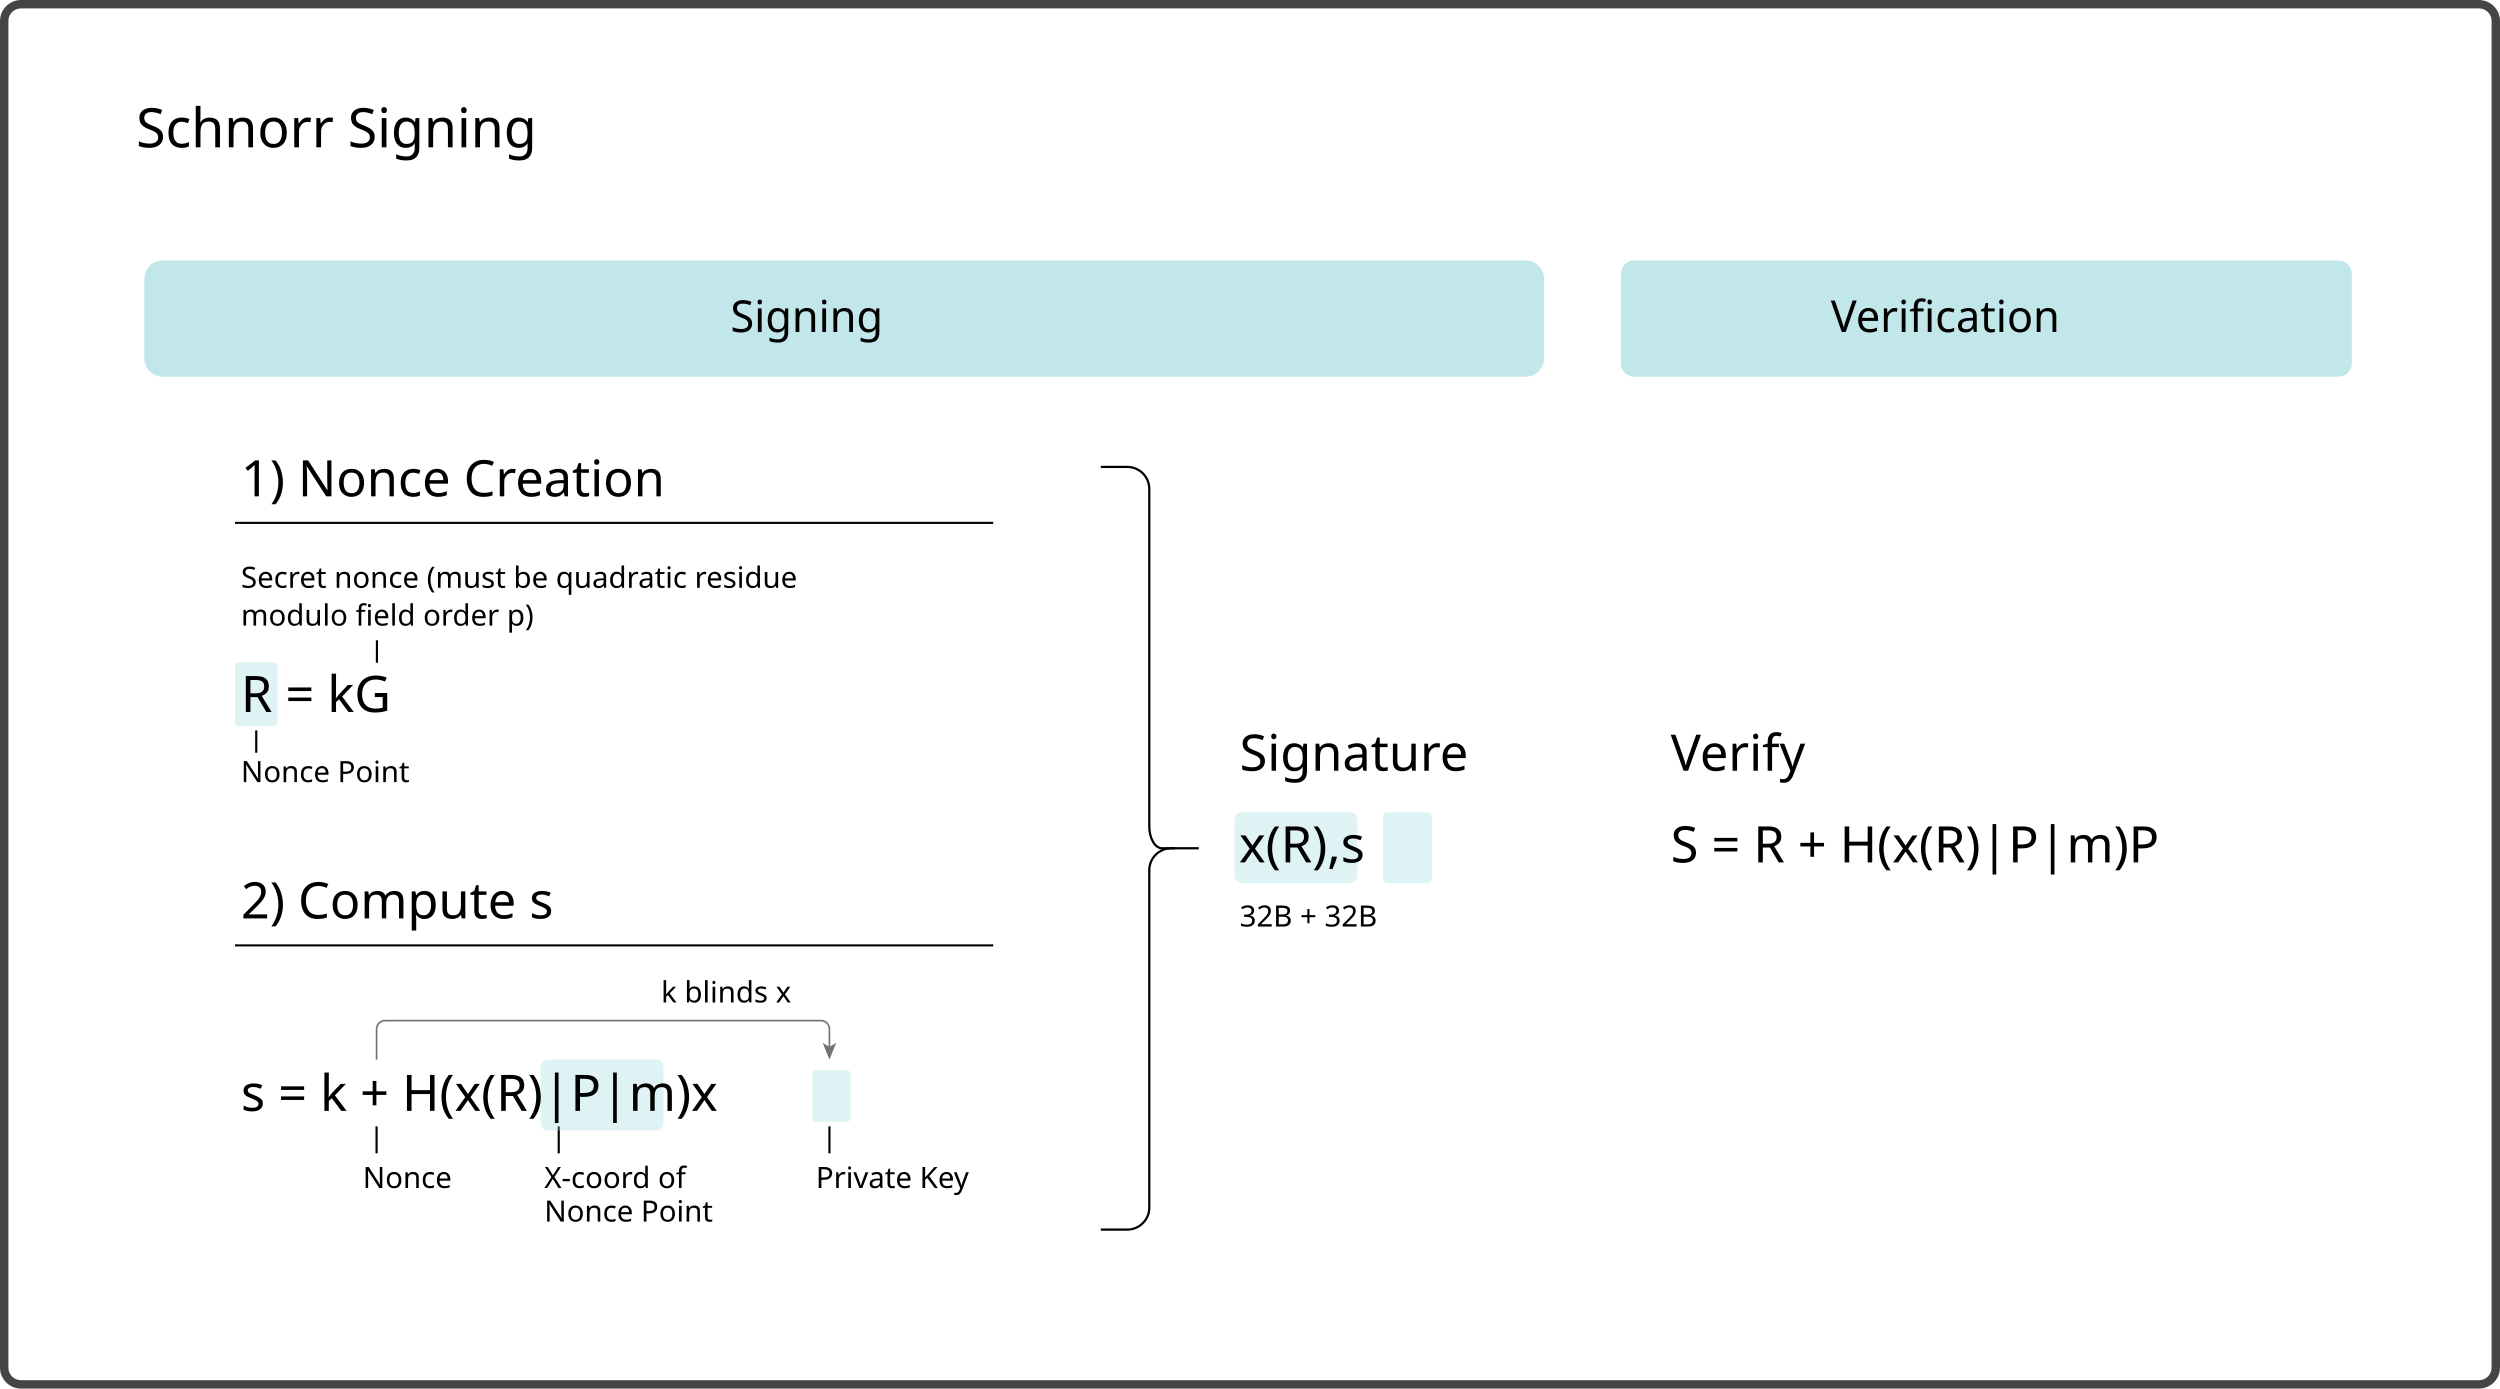
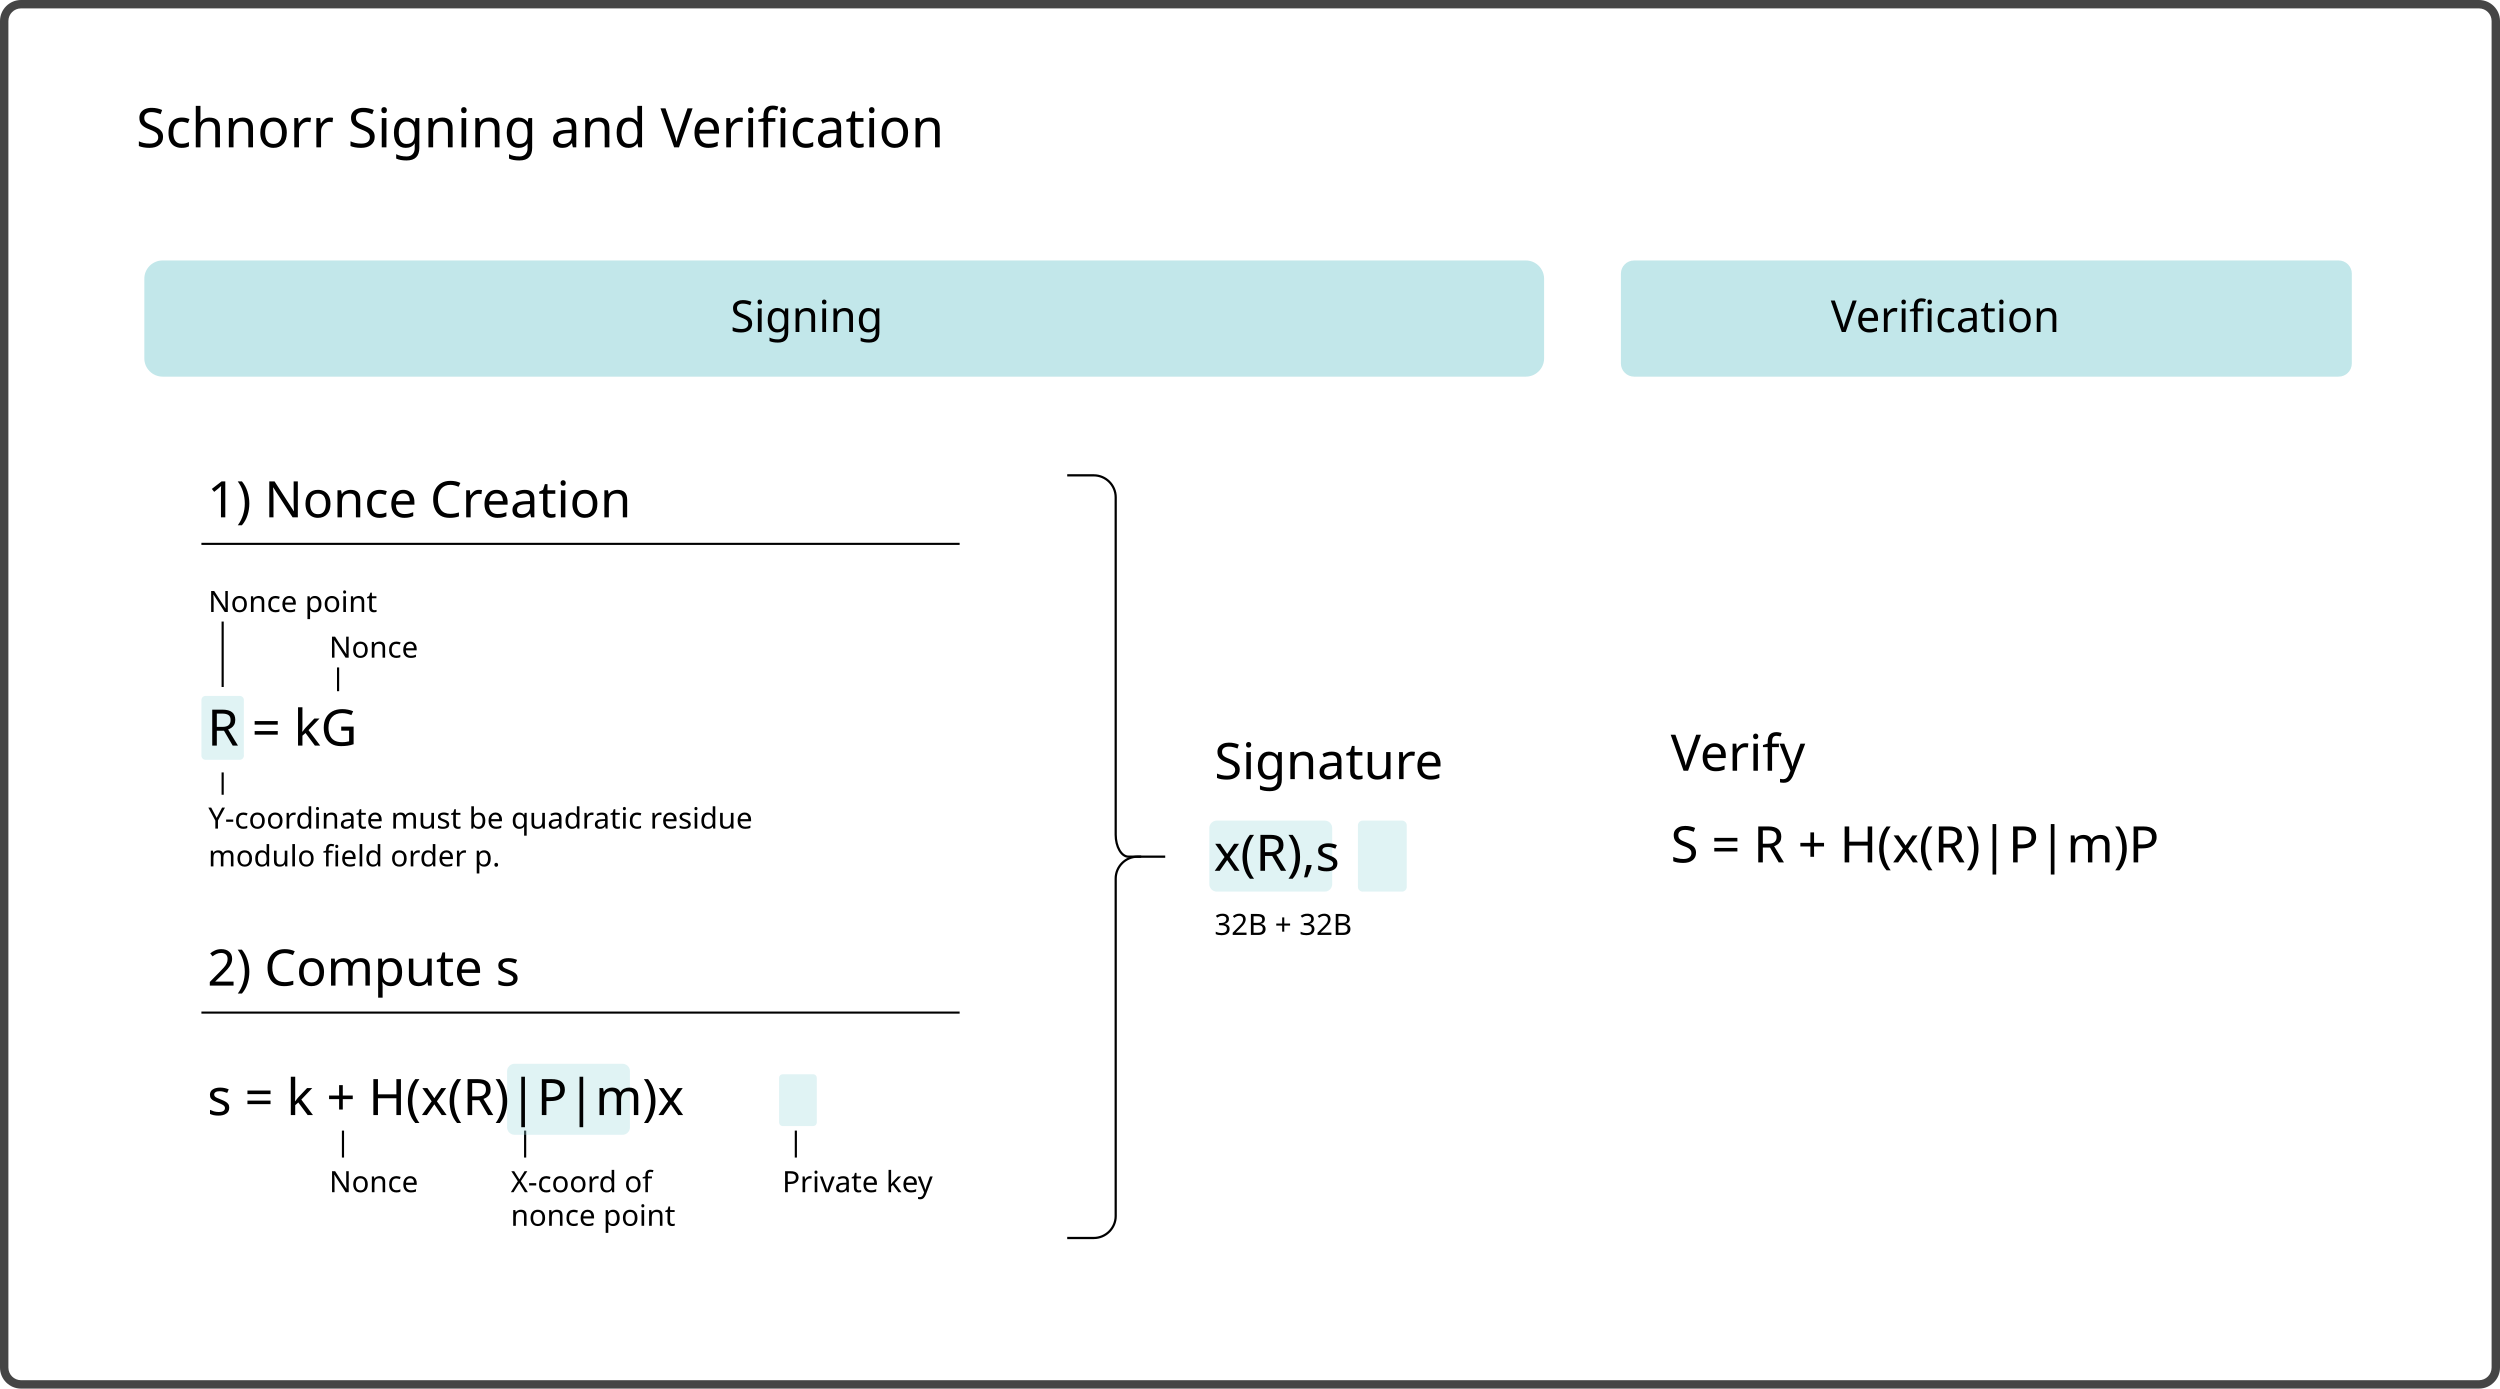
<svg xmlns="http://www.w3.org/2000/svg" version="1.1" id="TapTree-2.1" x="0px" y="0px" width="595.28px" height="330.643px" viewBox="0 0 595.28 330.643" enable-background="new 0 0 595.28 330.643" xml:space="preserve">
  <g>
    <path fill="#454545" d="M590.28,2c1.654,0,3,1.346,3,3v320.643c0,1.654-1.346,3-3,3H5c-1.654,0-3-1.346-3-3V5c0-1.654,1.346-3,3-3   H590.28 M590.28,0H5C2.25,0,0,2.25,0,5v320.643c0,2.75,2.25,5,5,5h585.28c2.75,0,5-2.25,5-5V5C595.28,2.25,593.03,0,590.28,0   L590.28,0z" />
  </g>
  <g opacity="0.33">
-     <path fill="#A1DADE" d="M323.211,208.527c0,0.979-0.801,1.779-1.777,1.779h-25.701c-0.979,0-1.779-0.8-1.779-1.779v-13.356   c0-0.979,0.8-1.779,1.779-1.779h25.701c0.977,0,1.777,0.8,1.777,1.779V208.527z" />
+     <path fill="#A1DADE" d="M317.211,210.527c0,0.979-0.801,1.779-1.778,1.779h-25.7c-0.979,0-1.779-0.8-1.779-1.779v-13.356   c0-0.979,0.8-1.779,1.779-1.779h25.7c0.978,0,1.778,0.8,1.778,1.779V210.527z" />
  </g>
  <g opacity="0.33">
-     <path fill="#A1DADE" d="M340.961,209.185c0,0.617-0.504,1.121-1.121,1.121h-9.377c-0.617,0-1.121-0.504-1.121-1.121v-14.671   c0-0.617,0.504-1.121,1.121-1.121h9.377c0.617,0,1.121,0.504,1.121,1.121V209.185z" />
+     <path fill="#A1DADE" d="M334.961,211.185c0,0.617-0.505,1.121-1.121,1.121h-9.377c-0.616,0-1.121-0.504-1.121-1.121v-14.671   c0-0.617,0.505-1.121,1.121-1.121h9.377c0.616,0,1.121,0.504,1.121,1.121V211.185z" />
  </g>
  <g opacity="0.33">
-     <path fill="#A1DADE" d="M66.075,171.932c0,0.546-0.446,0.992-0.992,0.992H56.95c-0.546,0-0.992-0.446-0.992-0.992v-13.236   c0-0.546,0.446-0.992,0.992-0.992h8.133c0.546,0,0.992,0.446,0.992,0.992V171.932z" />
+     <path fill="#A1DADE" d="M58.075,179.932c0,0.546-0.447,0.992-0.992,0.992H48.95c-0.545,0-0.992-0.446-0.992-0.992v-13.236   c0-0.546,0.447-0.992,0.992-0.992h8.133c0.545,0,0.992,0.446,0.992,0.992V179.932z" />
  </g>
  <g>
    <rect x="32.422" y="25.333" fill="none" width="416.578" height="35.333" />
-     <text transform="matrix(0.9799 0 0 1 32.4224 35.0835)" font-family="'RobotoMono-Bold'" font-size="13">Schnorr Signing</text>
+     <text transform="matrix(0.9799 0 0 1 32.4224 35.0835)" font-family="'RobotoMono-Bold'" font-size="13">Schnorr Signing and Verification</text>
  </g>
  <g>
-     <rect x="57.379" y="134.715" fill="none" width="169.633" height="28.606" />
-     <text transform="matrix(1 0 0 1 57.3789 139.9648)">
-       <tspan x="0" y="0" font-family="'RobotoMono-Italic'" font-size="7">Secret nonce (must be quadratic residue </tspan>
-       <tspan x="0" y="9" font-family="'RobotoMono-Italic'" font-size="7">modulo field order p)</tspan>
+     <rect x="49.604" y="192.047" fill="none" width="169.633" height="28.606" />
+     <text transform="matrix(1 0 0 1 49.6035 197.2969)">
+       <tspan x="0" y="0" font-family="'RobotoMono-Italic'" font-size="7">Y-coordinate must be quadratic residue </tspan>
+       <tspan x="0" y="9" font-family="'RobotoMono-Italic'" font-size="7">modulo field order p.</tspan>
    </text>
  </g>
  <g>
    <rect x="397.812" y="174.516" fill="none" width="109.415" height="19.834" />
    <text transform="matrix(1 0 0 1 397.8125 183.5161)" font-family="'RobotoMono-Italic'" font-size="12">Verify</text>
  </g>
  <rect x="397.812" y="196.35" fill="none" width="164.103" height="23.4" />
  <text transform="matrix(1 0 0 1 397.8125 205.3501)" font-family="'RobotoMono-Bold'" font-size="12">S = R + H(x(R)|P|m)P</text>
  <g>
-     <rect x="57.379" y="109.183" fill="none" width="168.082" height="19.834" />
-     <text transform="matrix(1 0 0 1 57.3789 118.1831)" font-family="'RobotoMono-Italic'" font-size="12">1) Nonce Creation</text>
+     <rect x="49.379" y="114.183" fill="none" width="168.082" height="19.834" />
+     <text transform="matrix(1 0 0 1 49.3789 123.1831)" font-family="'RobotoMono-Italic'" font-size="12">1) Nonce Creation</text>
  </g>
  <g>
-     <rect x="57.379" y="209.689" fill="none" width="144.46" height="19.834" />
-     <text transform="matrix(1 0 0 1 57.3789 218.6895)" font-family="'RobotoMono-Italic'" font-size="12">2) Compute s</text>
+     <rect x="49.379" y="225.689" fill="none" width="144.46" height="19.834" />
+     <text transform="matrix(1 0 0 1 49.3789 234.6895)" font-family="'RobotoMono-Italic'" font-size="12">2) Compute s</text>
  </g>
  <g>
-     <rect x="295.171" y="174.516" fill="none" width="70.341" height="19.834" />
-     <text transform="matrix(1 0 0 1 295.1709 183.5161)" font-family="'RobotoMono-Italic'" font-size="12">Signature</text>
+     <rect x="289.171" y="176.516" fill="none" width="70.341" height="19.834" />
+     <text transform="matrix(1 0 0 1 289.1709 185.5161)" font-family="'RobotoMono-Italic'" font-size="12">Signature</text>
  </g>
-   <rect x="295.022" y="196.35" fill="none" width="78.62" height="23.4" />
-   <text transform="matrix(1 0 0 1 295.0225 205.3501)" font-family="'RobotoMono-Bold'" font-size="12">x(R),s</text>
-   <rect x="57.379" y="160.537" fill="none" width="76.661" height="23.4" />
-   <text transform="matrix(1 0 0 1 57.3789 169.5366)" font-family="'RobotoMono-Bold'" font-size="12">R = kG</text>
+   <rect x="289.022" y="198.35" fill="none" width="78.62" height="23.4" />
+   <text transform="matrix(1 0 0 1 289.0225 207.3501)" font-family="'RobotoMono-Bold'" font-size="12">x(R),s</text>
+   <rect x="49.379" y="168.537" fill="none" width="76.661" height="23.4" />
+   <text transform="matrix(1 0 0 1 49.3789 177.5366)" font-family="'RobotoMono-Bold'" font-size="12">R = kG</text>
  <g opacity="0.65">
    <path fill="#A1DADE" d="M367.668,85.337c0,2.391-1.956,4.347-4.347,4.347H38.713c-2.391,0-4.347-1.956-4.347-4.347V66.365   c0-2.391,1.956-4.347,4.347-4.347h324.608c2.391,0,4.347,1.956,4.347,4.347V85.337z" />
  </g>
  <g>
    <rect x="113.45" y="71.186" fill="none" width="164.186" height="15.332" />
    <text transform="matrix(0.9799 0 0 1 173.9326 79.0605)" font-family="'RobotoMono-Bold'" font-size="10.5">Signing</text>
  </g>
  <g opacity="0.65">
    <path fill="#A1DADE" d="M559.996,86.543c0,1.728-1.413,3.141-3.141,3.141H389.098c-1.728,0-3.141-1.414-3.141-3.141V65.159   c0-1.728,1.413-3.141,3.141-3.141h167.758c1.728,0,3.141,1.414,3.141,3.141V86.543z" />
  </g>
  <g>
    <rect x="390.885" y="71.186" fill="none" width="164.186" height="15.332" />
    <text transform="matrix(0.9799 0 0 1 435.9316 79.0605)" font-family="'RobotoMono-Bold'" font-size="10.5">Verification</text>
  </g>
  <g>
-     <rect x="57.379" y="180.981" fill="none" width="87.476" height="13.155" />
-     <text transform="matrix(1 0 0 1 57.3789 186.231)" font-family="'RobotoMono-Italic'" font-size="7">Nonce Point</text>
+     <rect x="49.604" y="140.481" fill="none" width="87.476" height="13.155" />
+     <text transform="matrix(1 0 0 1 49.6035 145.7314)" font-family="'RobotoMono-Italic'" font-size="7">Nonce point</text>
  </g>
-   <line fill="none" stroke="#000000" stroke-width="0.513" stroke-miterlimit="10" x1="61.017" y1="173.924" x2="61.017" y2="179.24" />
-   <line fill="none" stroke="#000000" stroke-width="0.513" stroke-miterlimit="10" x1="89.75" y1="152.47" x2="89.75" y2="157.804" />
  <g>
-     <rect x="129.609" y="277.627" fill="none" width="49.65" height="17.503" />
-     <text transform="matrix(1 0 0 1 129.6089 282.877)">
+     <rect x="78.379" y="151.348" fill="none" width="24.121" height="6.578" />
+     <text transform="matrix(1 0 0 1 78.3789 156.5981)" font-family="'RobotoMono-Italic'" font-size="7">Nonce</text>
+   </g>
+   <line fill="none" stroke="#000000" stroke-width="0.513" stroke-miterlimit="10" x1="53.017" y1="183.924" x2="53.017" y2="189.24" />
+   <line fill="none" stroke="#000000" stroke-width="0.513" stroke-miterlimit="10" x1="53.017" y1="148" x2="53.017" y2="163.583" />
+   <line fill="none" stroke="#000000" stroke-width="0.513" stroke-miterlimit="10" x1="80.5" y1="158.926" x2="80.5" y2="164.583" />
+   <g>
+     <rect x="121.609" y="278.627" fill="none" width="49.65" height="17.503" />
+     <text transform="matrix(1 0 0 1 121.6089 283.877)">
      <tspan x="0" y="0" font-family="'RobotoMono-Italic'" font-size="7">X-coord of </tspan>
-       <tspan x="0" y="8" font-family="'RobotoMono-Italic'" font-size="7">Nonce Point</tspan>
+       <tspan x="0" y="8" font-family="'RobotoMono-Italic'" font-size="7">nonce point</tspan>
    </text>
  </g>
  <g>
-     <rect x="86.393" y="277.627" fill="none" width="31.226" height="13.155" />
-     <text transform="matrix(1 0 0 1 86.3931 282.877)" font-family="'RobotoMono-Italic'" font-size="7">Nonce</text>
+     <rect x="78.393" y="278.627" fill="none" width="31.226" height="13.155" />
+     <text transform="matrix(1 0 0 1 78.3931 283.877)" font-family="'RobotoMono-Italic'" font-size="7">Nonce</text>
  </g>
  <g>
-     <rect x="194.271" y="277.627" fill="none" width="53.631" height="13.155" />
-     <text transform="matrix(1 0 0 1 194.2705 282.877)" font-family="'RobotoMono-Italic'" font-size="7">Private Key</text>
+     <rect x="186.271" y="278.627" fill="none" width="53.631" height="13.155" />
+     <text transform="matrix(1 0 0 1 186.2705 283.877)" font-family="'RobotoMono-Italic'" font-size="7">Private key</text>
  </g>
  <g>
-     <rect x="111.024" y="233.446" fill="none" width="87.476" height="13.155" />
-     <text transform="matrix(1 0 0 1 157.416 238.6958)" font-family="'RobotoMono-Italic'" font-size="7">k blinds x</text>
+     <rect x="289.171" y="217.372" fill="none" width="70.503" height="13.155" />
+     <text transform="matrix(1 0 0 1 289.1709 222.6221)" font-family="'RobotoMono-Italic'" font-size="7">32B + 32B</text>
  </g>
-   <g>
-     <rect x="295.171" y="215.372" fill="none" width="70.503" height="13.155" />
-     <text transform="matrix(1 0 0 1 295.1709 220.6221)" font-family="'RobotoMono-Italic'" font-size="7">32B + 32B</text>
-   </g>
-   <line fill="none" stroke="#000000" stroke-width="0.513" stroke-miterlimit="10" x1="197.5" y1="268.21" x2="197.5" y2="274.627" />
-   <line fill="none" stroke="#000000" stroke-width="0.513" stroke-miterlimit="10" x1="133.04" y1="268.21" x2="133.04" y2="274.627" />
-   <line fill="none" stroke="#000000" stroke-width="0.513" stroke-miterlimit="10" x1="89.667" y1="268.21" x2="89.667" y2="274.627" />
+   <line fill="none" stroke="#000000" stroke-width="0.513" stroke-miterlimit="10" x1="189.5" y1="269.21" x2="189.5" y2="275.627" />
+   <line fill="none" stroke="#000000" stroke-width="0.513" stroke-miterlimit="10" x1="125.04" y1="269.21" x2="125.04" y2="275.627" />
+   <line fill="none" stroke="#000000" stroke-width="0.513" stroke-miterlimit="10" x1="81.667" y1="269.21" x2="81.667" y2="275.627" />
  <g>
    <g>
-       <path fill="none" stroke="#000000" stroke-width="0.532" stroke-miterlimit="10" d="M262.117,111.184h6.32    c2.872,0,5.222,2.35,5.222,5.222v80.354c0,2.872,1.365,5.222,3.034,5.222s3.034,0,3.034,0" />
+       <path fill="none" stroke="#000000" stroke-width="0.532" stroke-miterlimit="10" d="M254.117,113.184h6.321    c2.872,0,5.222,2.35,5.222,5.222v80.355c0,2.872,1.365,5.222,3.034,5.222s3.034,0,3.034,0" />
    </g>
    <g>
-       <path fill="none" stroke="#000000" stroke-width="0.532" stroke-miterlimit="10" d="M262.117,292.782h6.32    c2.872,0,5.222-2.35,5.222-5.222v-80.356c0-2.872,2.35-5.222,5.222-5.222h6.569" />
-     </g>
-   </g>
-   <g opacity="0.55">
-     <g>
-       <path fill="none" stroke="#000000" stroke-width="0.4" stroke-miterlimit="10" d="M89.667,252.296v-7.273c0-1.1,0.9-2,2-2H195.5    c1.1,0,2,0.9,2,2v4.449" />
-       <g>
-         <polygon points="197.5,252.296 195.874,248.317 197.5,249.261 199.126,248.317    " />
-       </g>
+       <path fill="none" stroke="#000000" stroke-width="0.532" stroke-miterlimit="10" d="M254.117,294.782h6.321    c2.872,0,5.222-2.35,5.222-5.222v-80.357c0-2.872,2.35-5.222,5.222-5.222h6.569" />
    </g>
  </g>
  <g opacity="0.33">
-     <path fill="#A1DADE" d="M158,267.431c0,0.979-0.8,1.779-1.779,1.779h-25.7c-0.979,0-1.779-0.8-1.779-1.779v-13.356   c0-0.979,0.8-1.779,1.779-1.779h25.7c0.979,0,1.779,0.8,1.779,1.779V267.431z" />
+     <path fill="#A1DADE" d="M150,268.431c0,0.979-0.8,1.779-1.779,1.779h-25.7c-0.979,0-1.779-0.8-1.779-1.779v-13.356   c0-0.979,0.8-1.779,1.779-1.779h25.7c0.979,0,1.779,0.8,1.779,1.779V268.431z" />
  </g>
  <g opacity="0.33">
-     <path fill="#A1DADE" d="M202.488,266.285c0,0.463-0.378,0.841-0.841,0.841h-7.294c-0.463,0-0.841-0.378-0.841-0.841v-10.647   c0-0.463,0.378-0.841,0.841-0.841h7.294c0.463,0,0.841,0.378,0.841,0.841V266.285z" />
+     <path fill="#A1DADE" d="M194.488,267.285c0,0.463-0.378,0.841-0.841,0.841h-7.294c-0.463,0-0.841-0.378-0.841-0.841v-10.647   c0-0.463,0.378-0.841,0.841-0.841h7.294c0.463,0,0.841,0.378,0.841,0.841V267.285z" />
  </g>
-   <rect x="57.379" y="255.516" fill="none" width="147.505" height="13.694" />
-   <text transform="matrix(1 0 0 1 57.3789 264.5161)" font-family="'RobotoMono-Bold'" font-size="12">s = k + H(x(R)|P|m)x</text>
-   <line fill="none" stroke="#000000" stroke-width="0.5" stroke-miterlimit="10" x1="55.958" y1="124.5" x2="236.5" y2="124.5" />
-   <line fill="none" stroke="#000000" stroke-width="0.5" stroke-miterlimit="10" x1="55.958" y1="225.111" x2="236.5" y2="225.111" />
+   <rect x="49.379" y="256.516" fill="none" width="147.505" height="13.694" />
+   <text transform="matrix(1 0 0 1 49.3789 265.5161)" font-family="'RobotoMono-Bold'" font-size="12">s = k + H(x(R)|P|m)x</text>
+   <line fill="none" stroke="#000000" stroke-width="0.5" stroke-miterlimit="10" x1="47.958" y1="129.5" x2="228.5" y2="129.5" />
+   <line fill="none" stroke="#000000" stroke-width="0.5" stroke-miterlimit="10" x1="47.958" y1="241.111" x2="228.5" y2="241.111" />
</svg>
